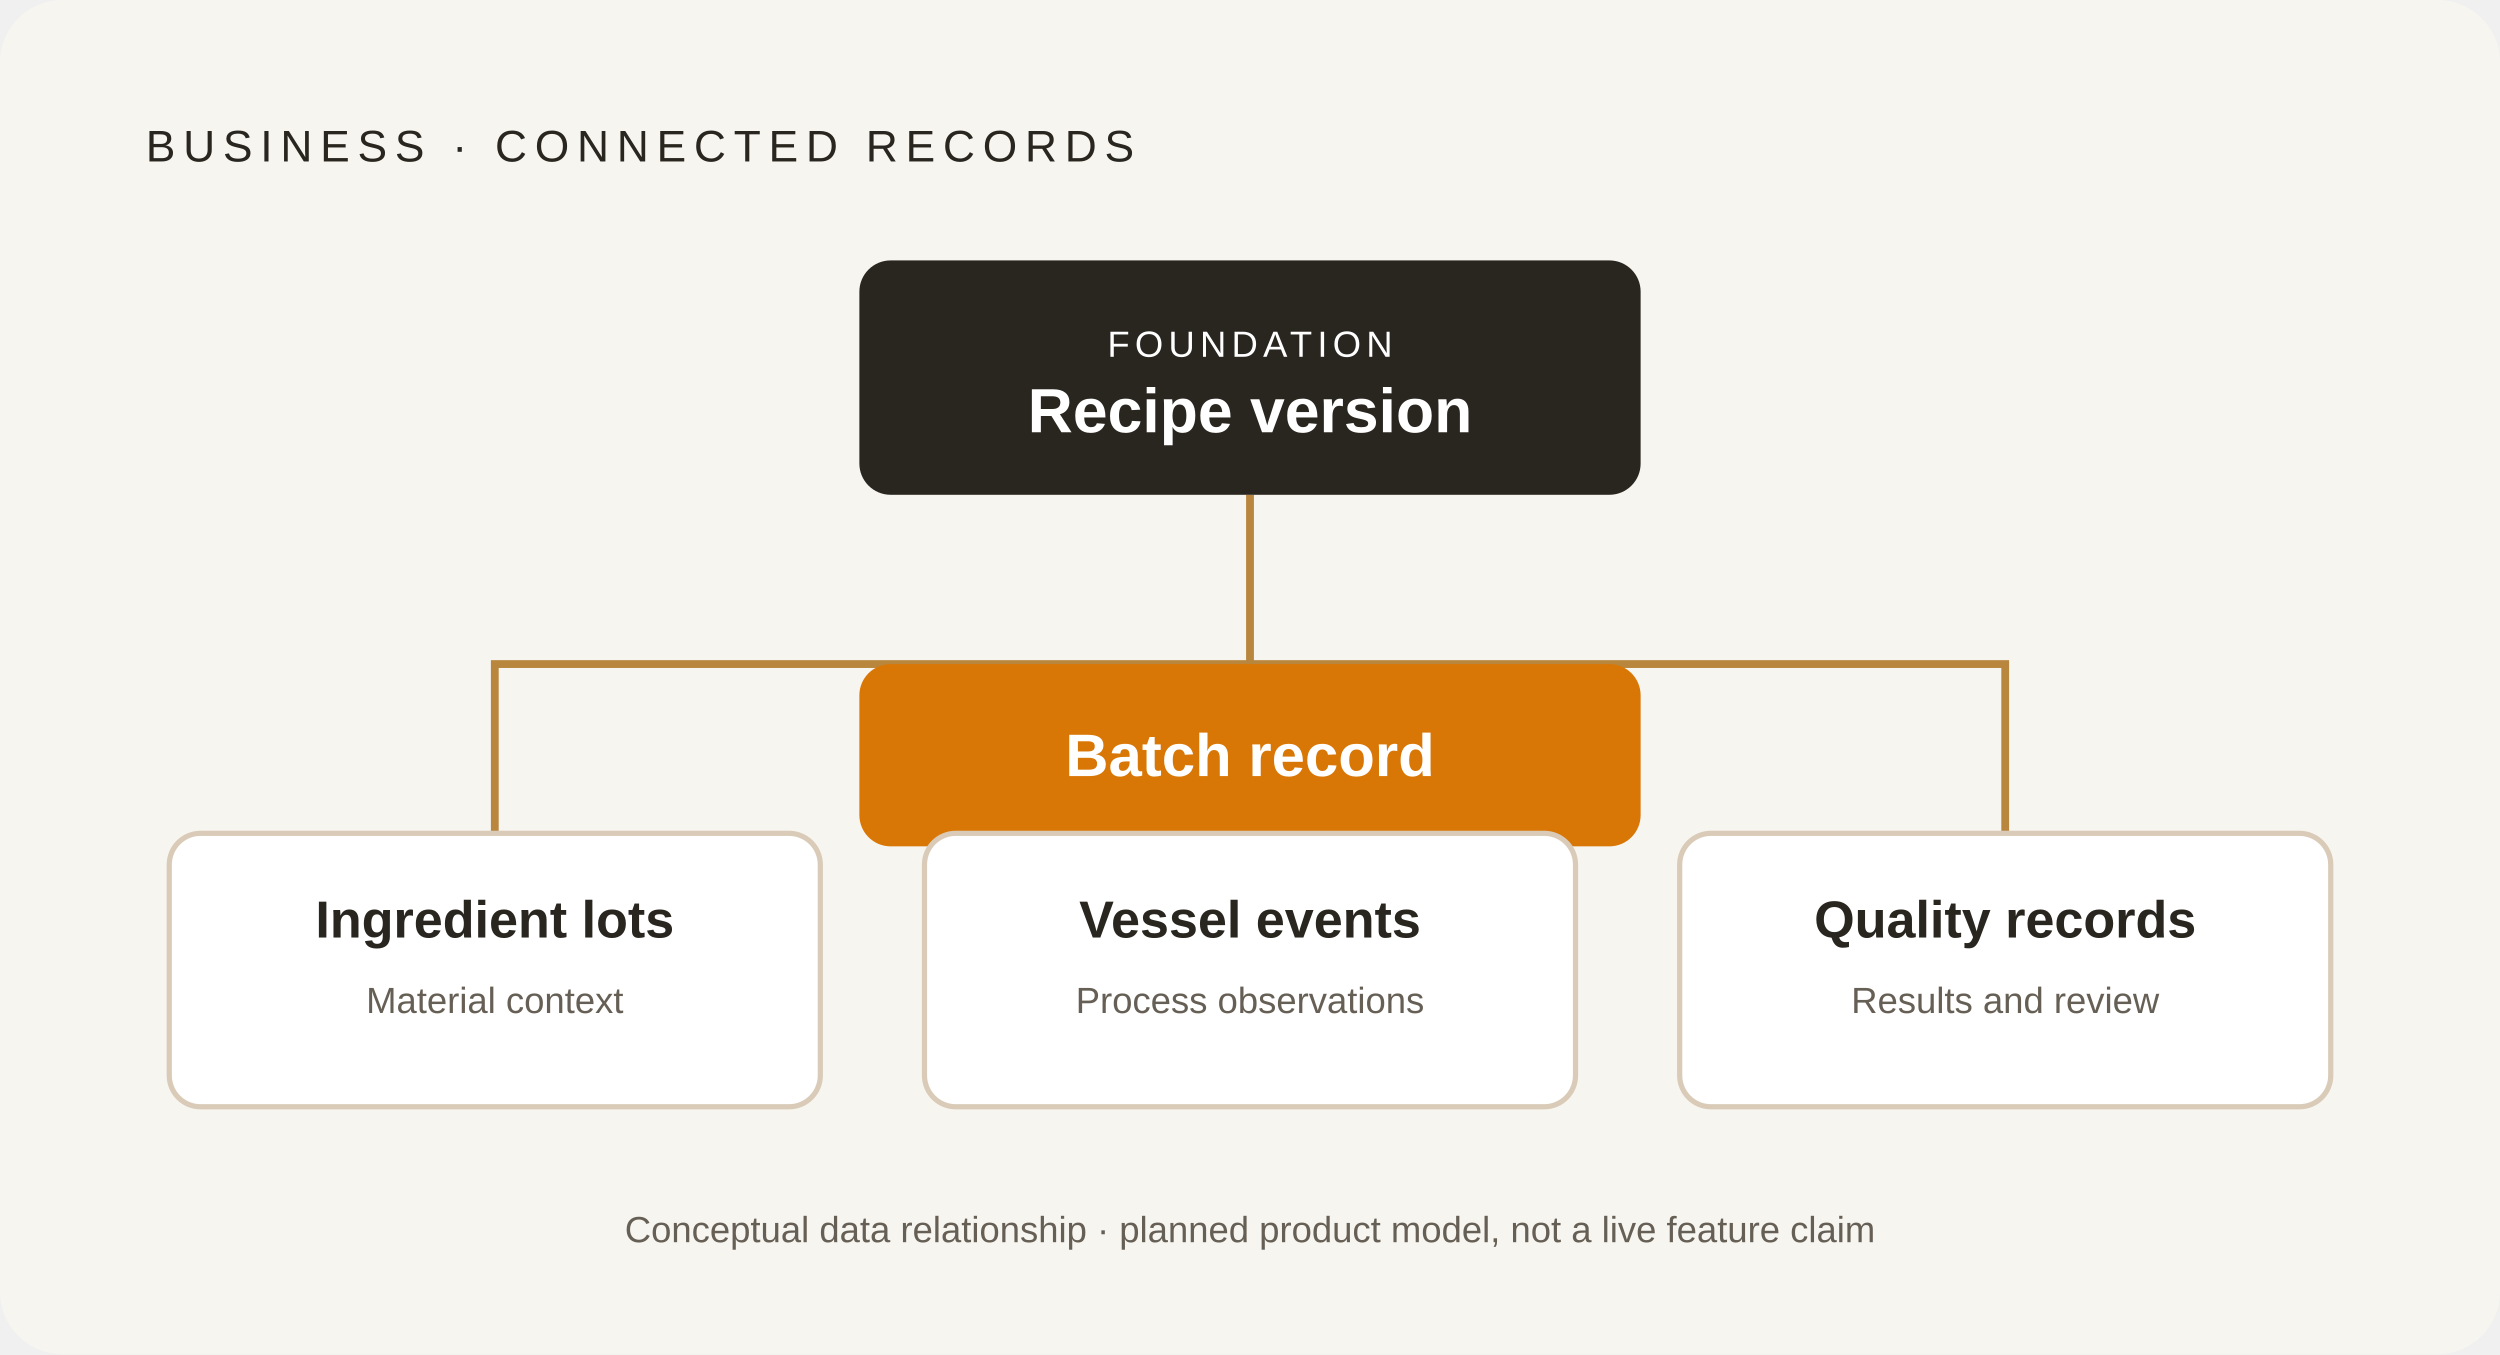
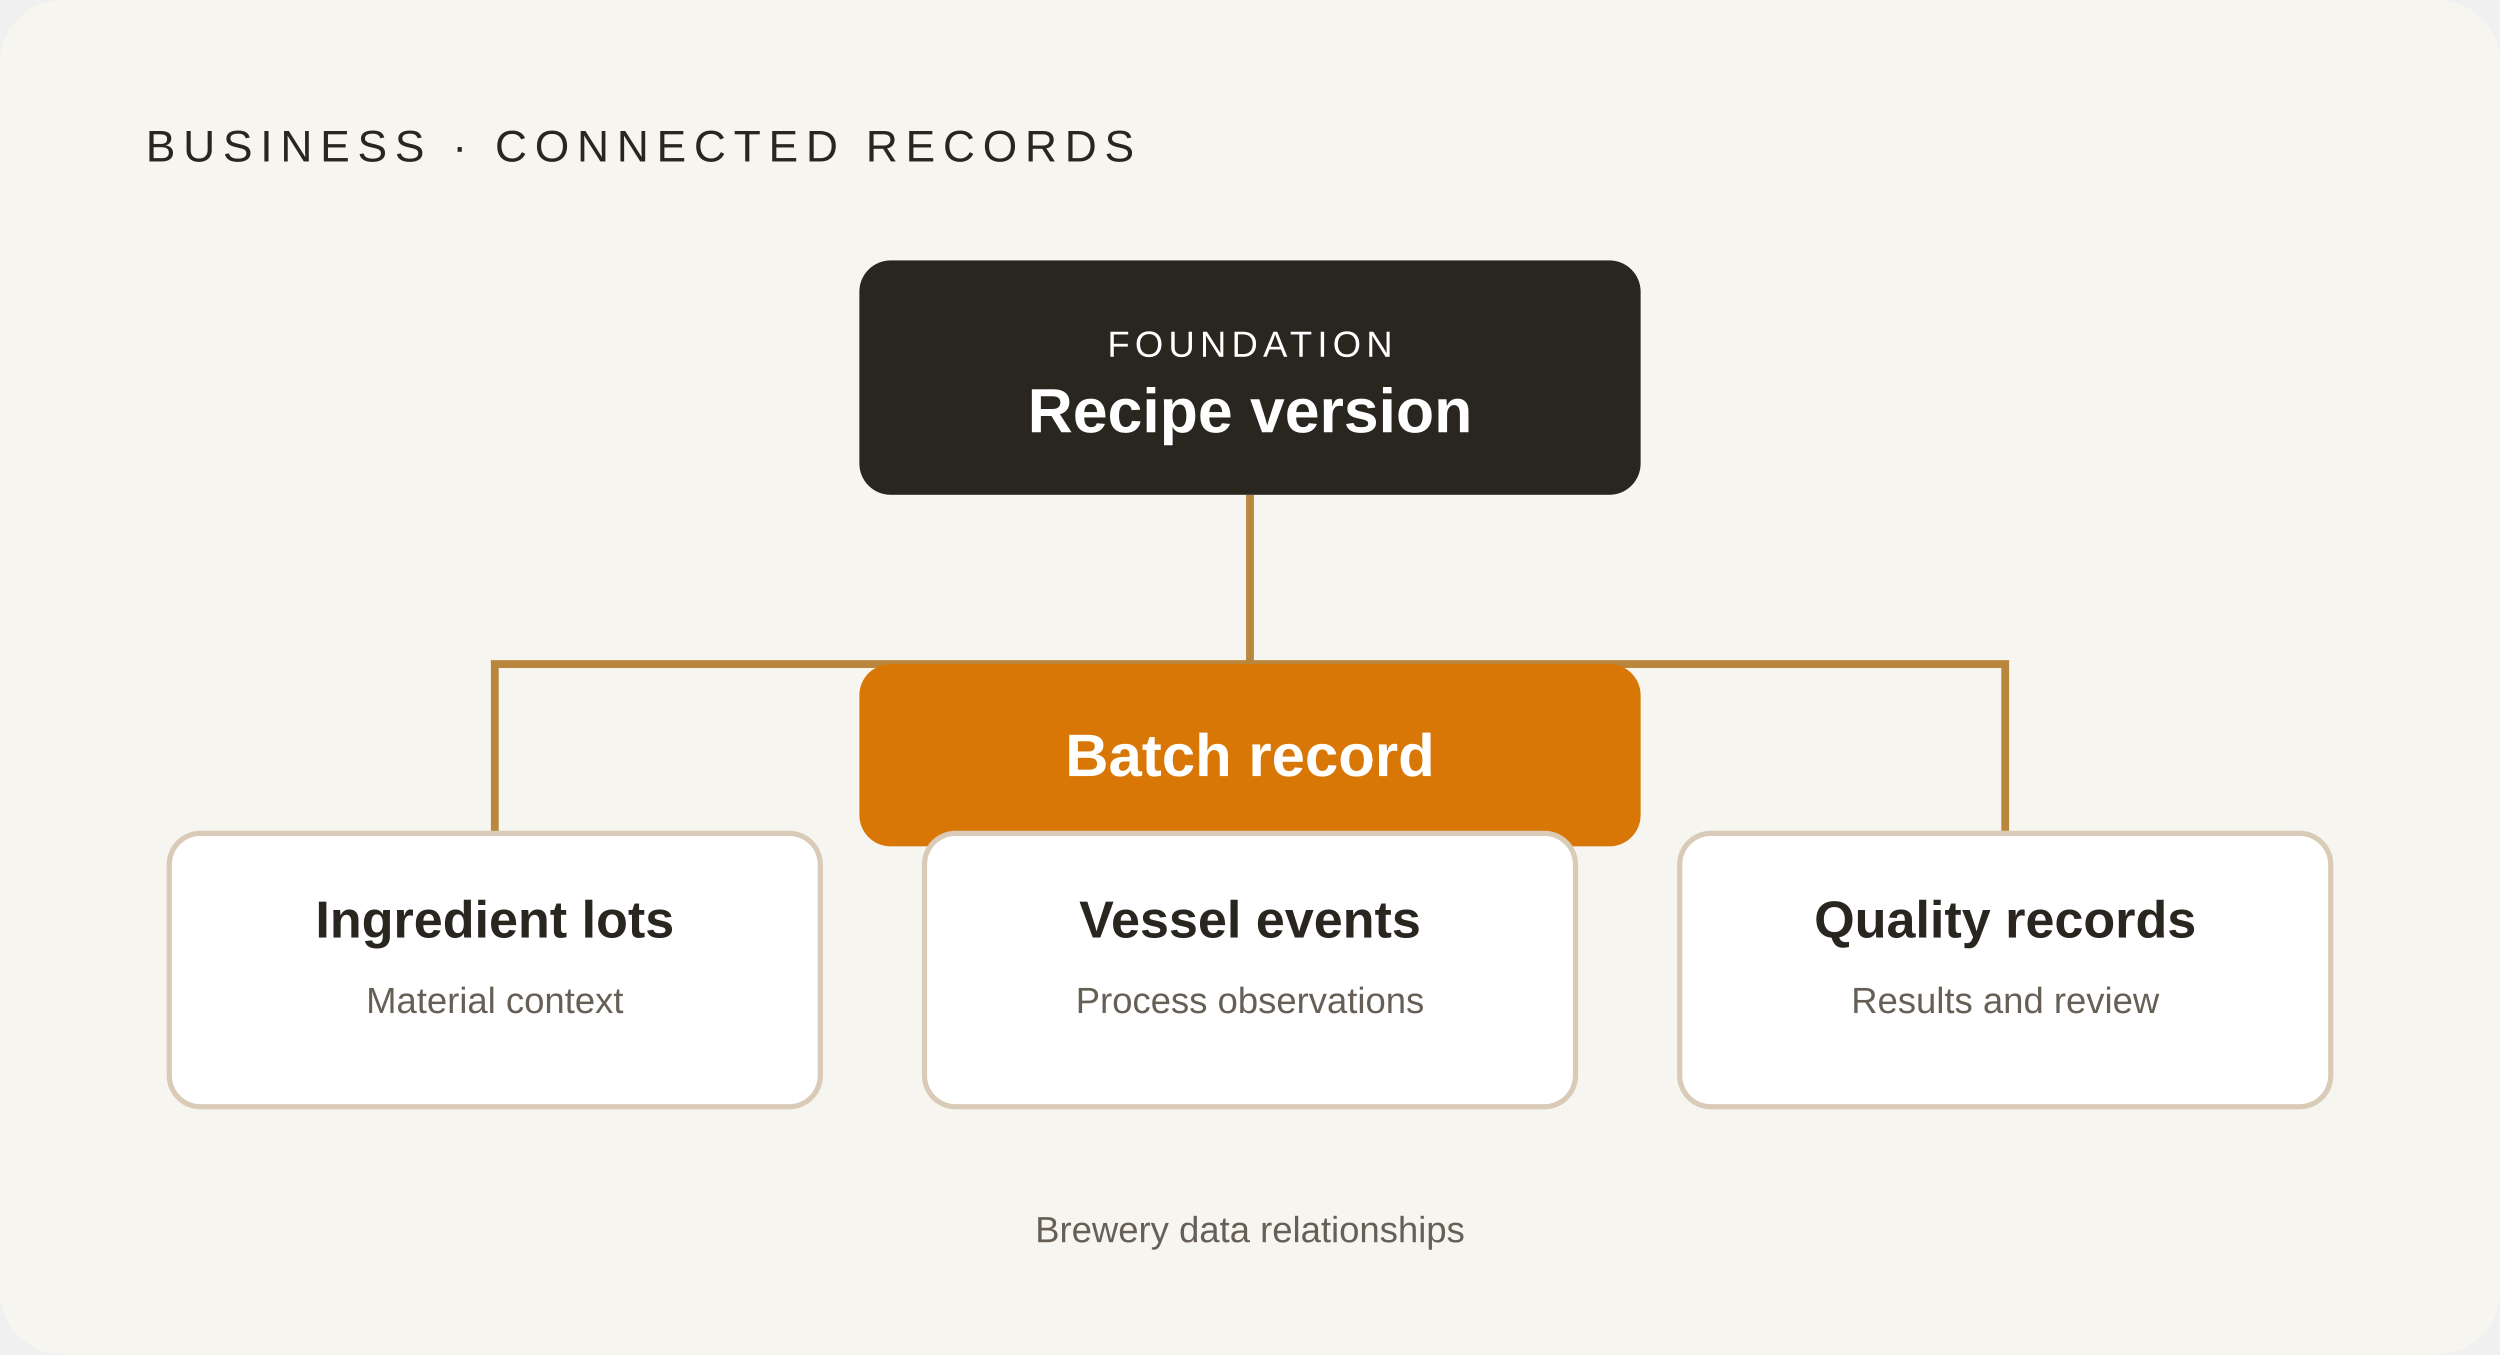
<svg xmlns="http://www.w3.org/2000/svg" viewBox="0 0 960 520" role="img" aria-labelledby="title desc">
  <rect width="960" height="520" rx="24" fill="#f7f5f0" />
  <text x="56" y="62" fill="#29251f" font-family="Arial,sans-serif" font-size="17" letter-spacing="3">BUSINESS · CONNECTED RECORDS</text>
  <g fill="none" stroke="#b8873d" stroke-width="3">
    <path d="M480 190V255M480 255H190V320M480 255V320M480 255H770V320" />
  </g>
  <g font-family="Arial,sans-serif">
    <rect x="330" y="100" width="300" height="90" rx="12" fill="#29251f" />
    <text x="480" y="137" fill="#fff" font-size="14" text-anchor="middle" letter-spacing="2">FOUNDATION</text>
    <text x="480" y="166" fill="#fff" font-size="24" font-weight="700" text-anchor="middle">Recipe version</text>
    <rect x="330" y="255" width="300" height="70" rx="12" fill="#d97706" />
    <text x="480" y="298" fill="#fff" font-size="23" font-weight="700" text-anchor="middle">Batch record</text>
    <rect x="65" y="320" width="250" height="105" rx="12" fill="#fff" stroke="#d9cbb7" stroke-width="2" />
    <text x="190" y="360" fill="#29251f" font-size="20" font-weight="700" text-anchor="middle">Ingredient lots</text>
    <text x="190" y="389" fill="#665f55" font-size="14" text-anchor="middle">Material context</text>
    <rect x="355" y="320" width="250" height="105" rx="12" fill="#fff" stroke="#d9cbb7" stroke-width="2" />
    <text x="480" y="360" fill="#29251f" font-size="20" font-weight="700" text-anchor="middle">Vessel events</text>
    <text x="480" y="389" fill="#665f55" font-size="14" text-anchor="middle">Process observations</text>
    <rect x="645" y="320" width="250" height="105" rx="12" fill="#fff" stroke="#d9cbb7" stroke-width="2" />
    <text x="770" y="360" fill="#29251f" font-size="20" font-weight="700" text-anchor="middle">Quality records</text>
    <text x="770" y="389" fill="#665f55" font-size="14" text-anchor="middle">Results and review</text>
-     <text x="480" y="477" fill="#665f55" font-size="14" text-anchor="middle">Conceptual data relationship · planned product model, not a live feature claim</text>
+     <text x="480" y="477" fill="#665f55" font-size="14" text-anchor="middle">Brewery data relationships</text>
  </g>
</svg>
